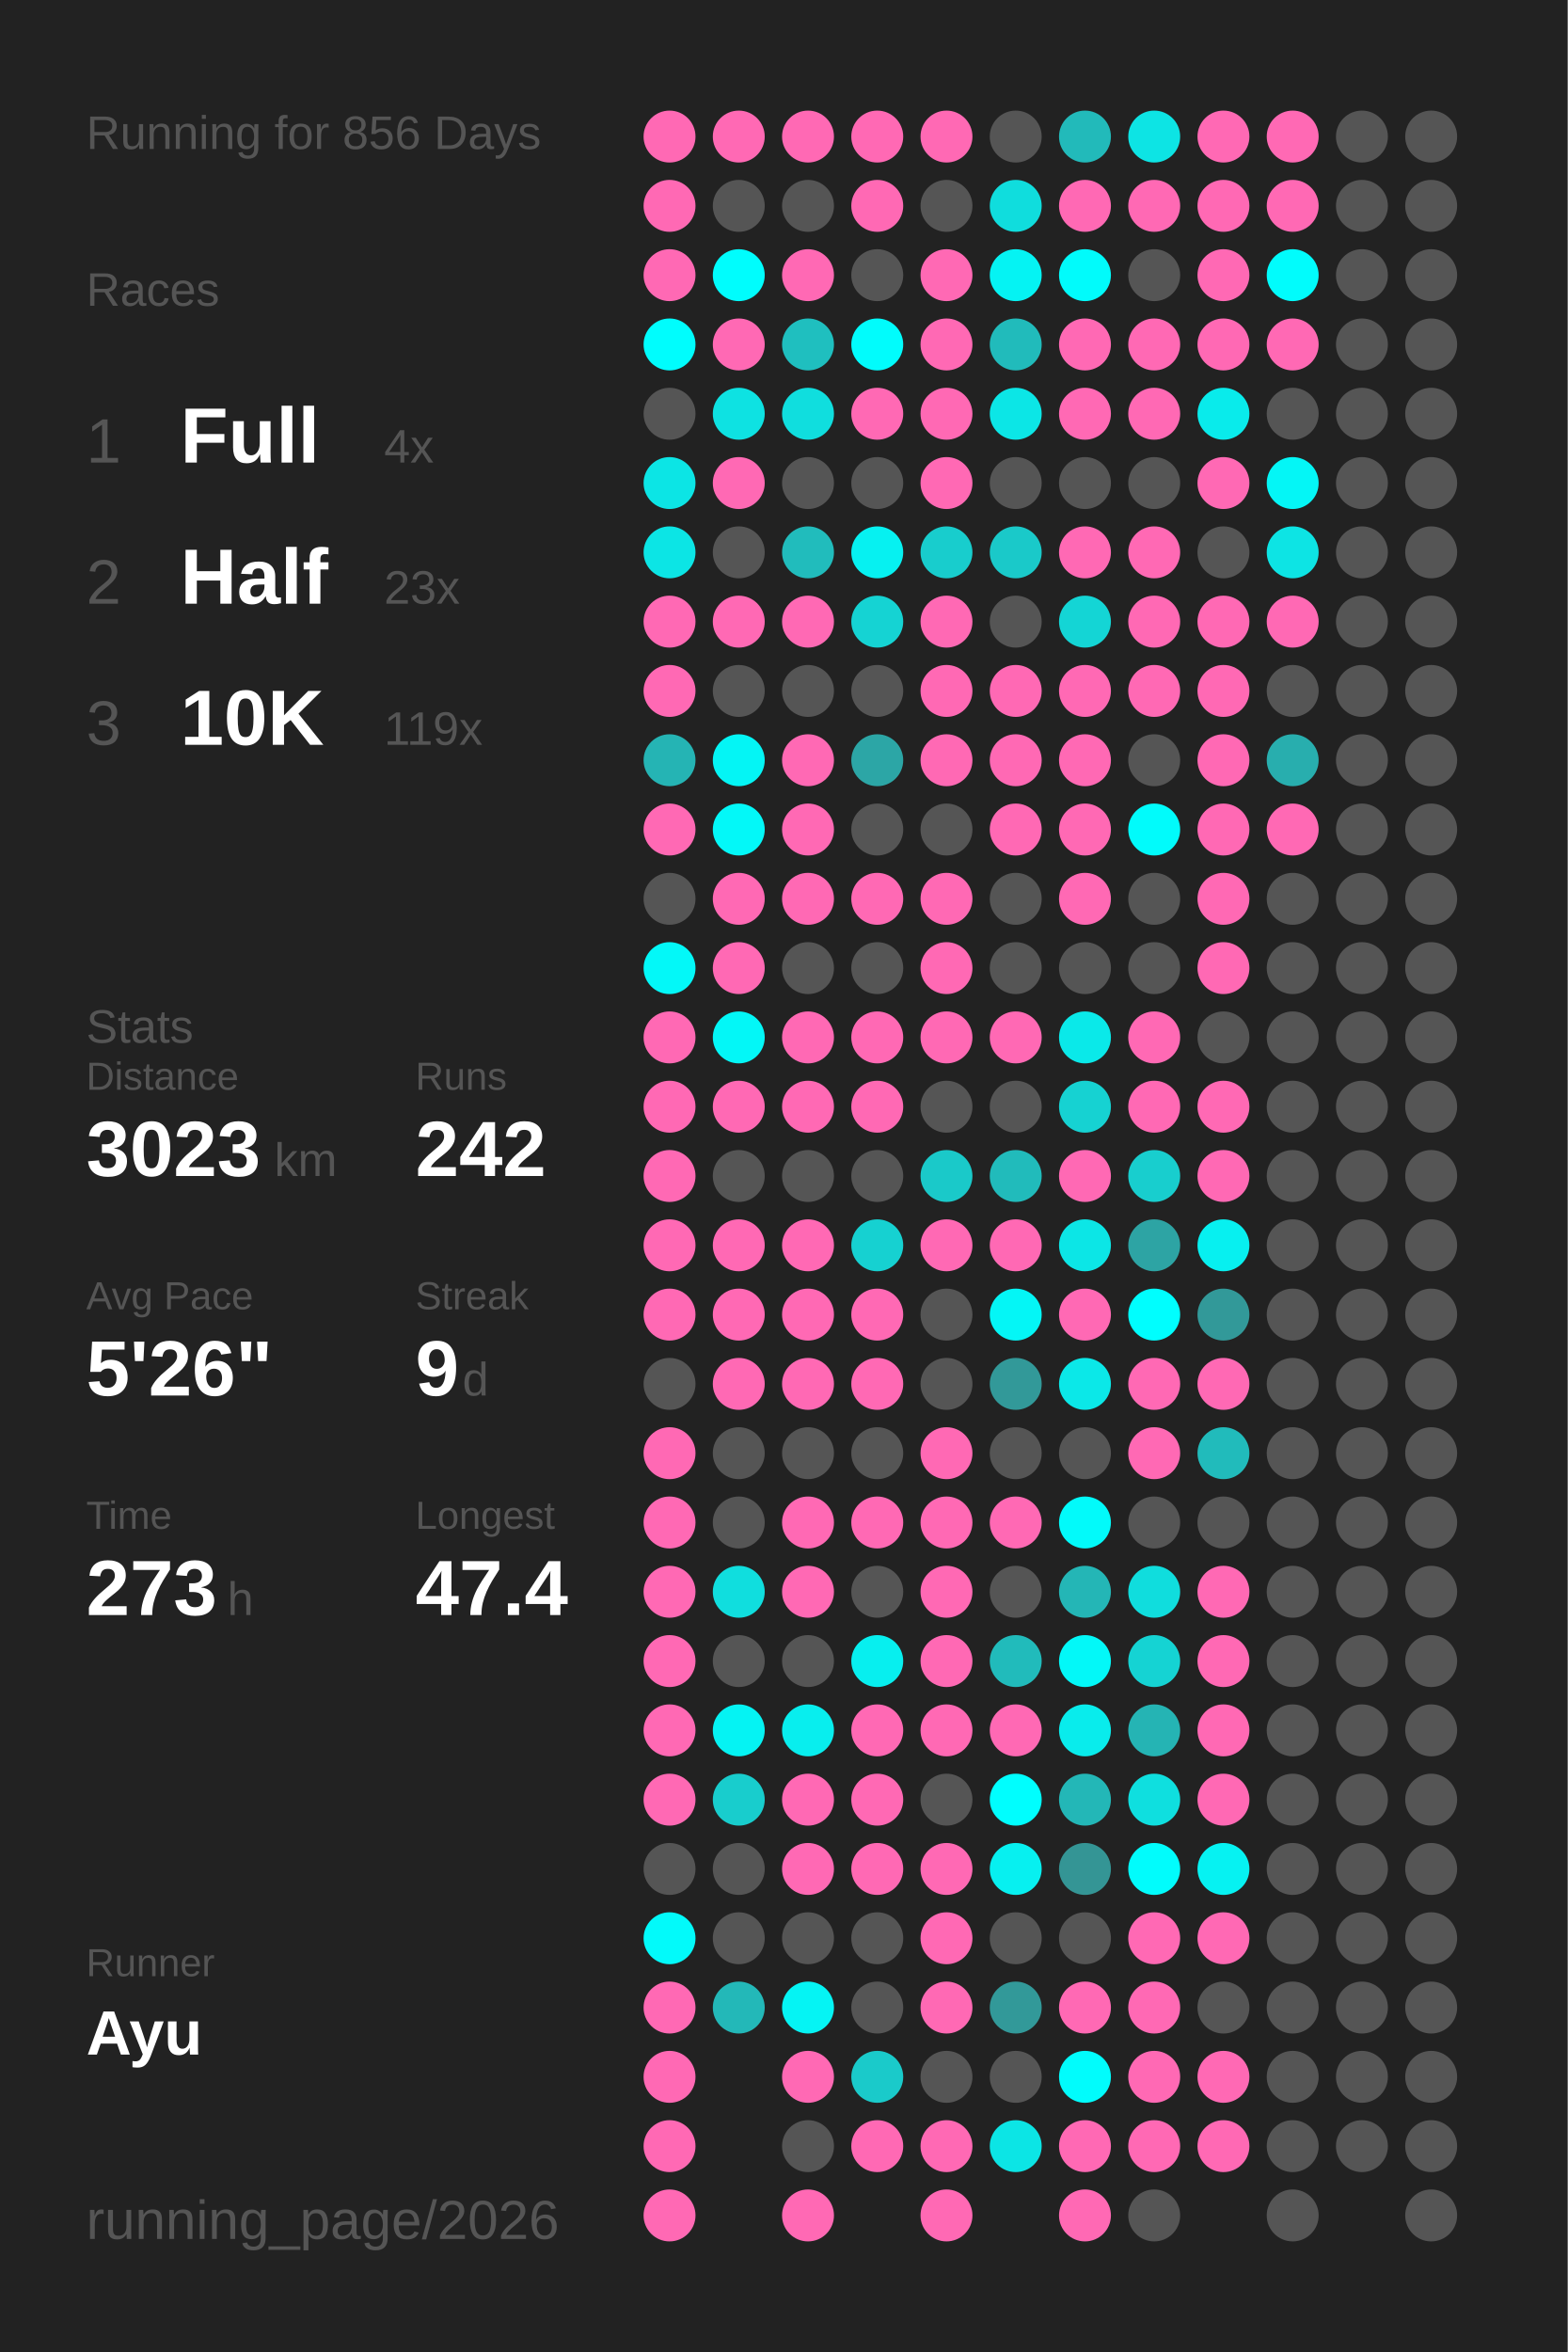
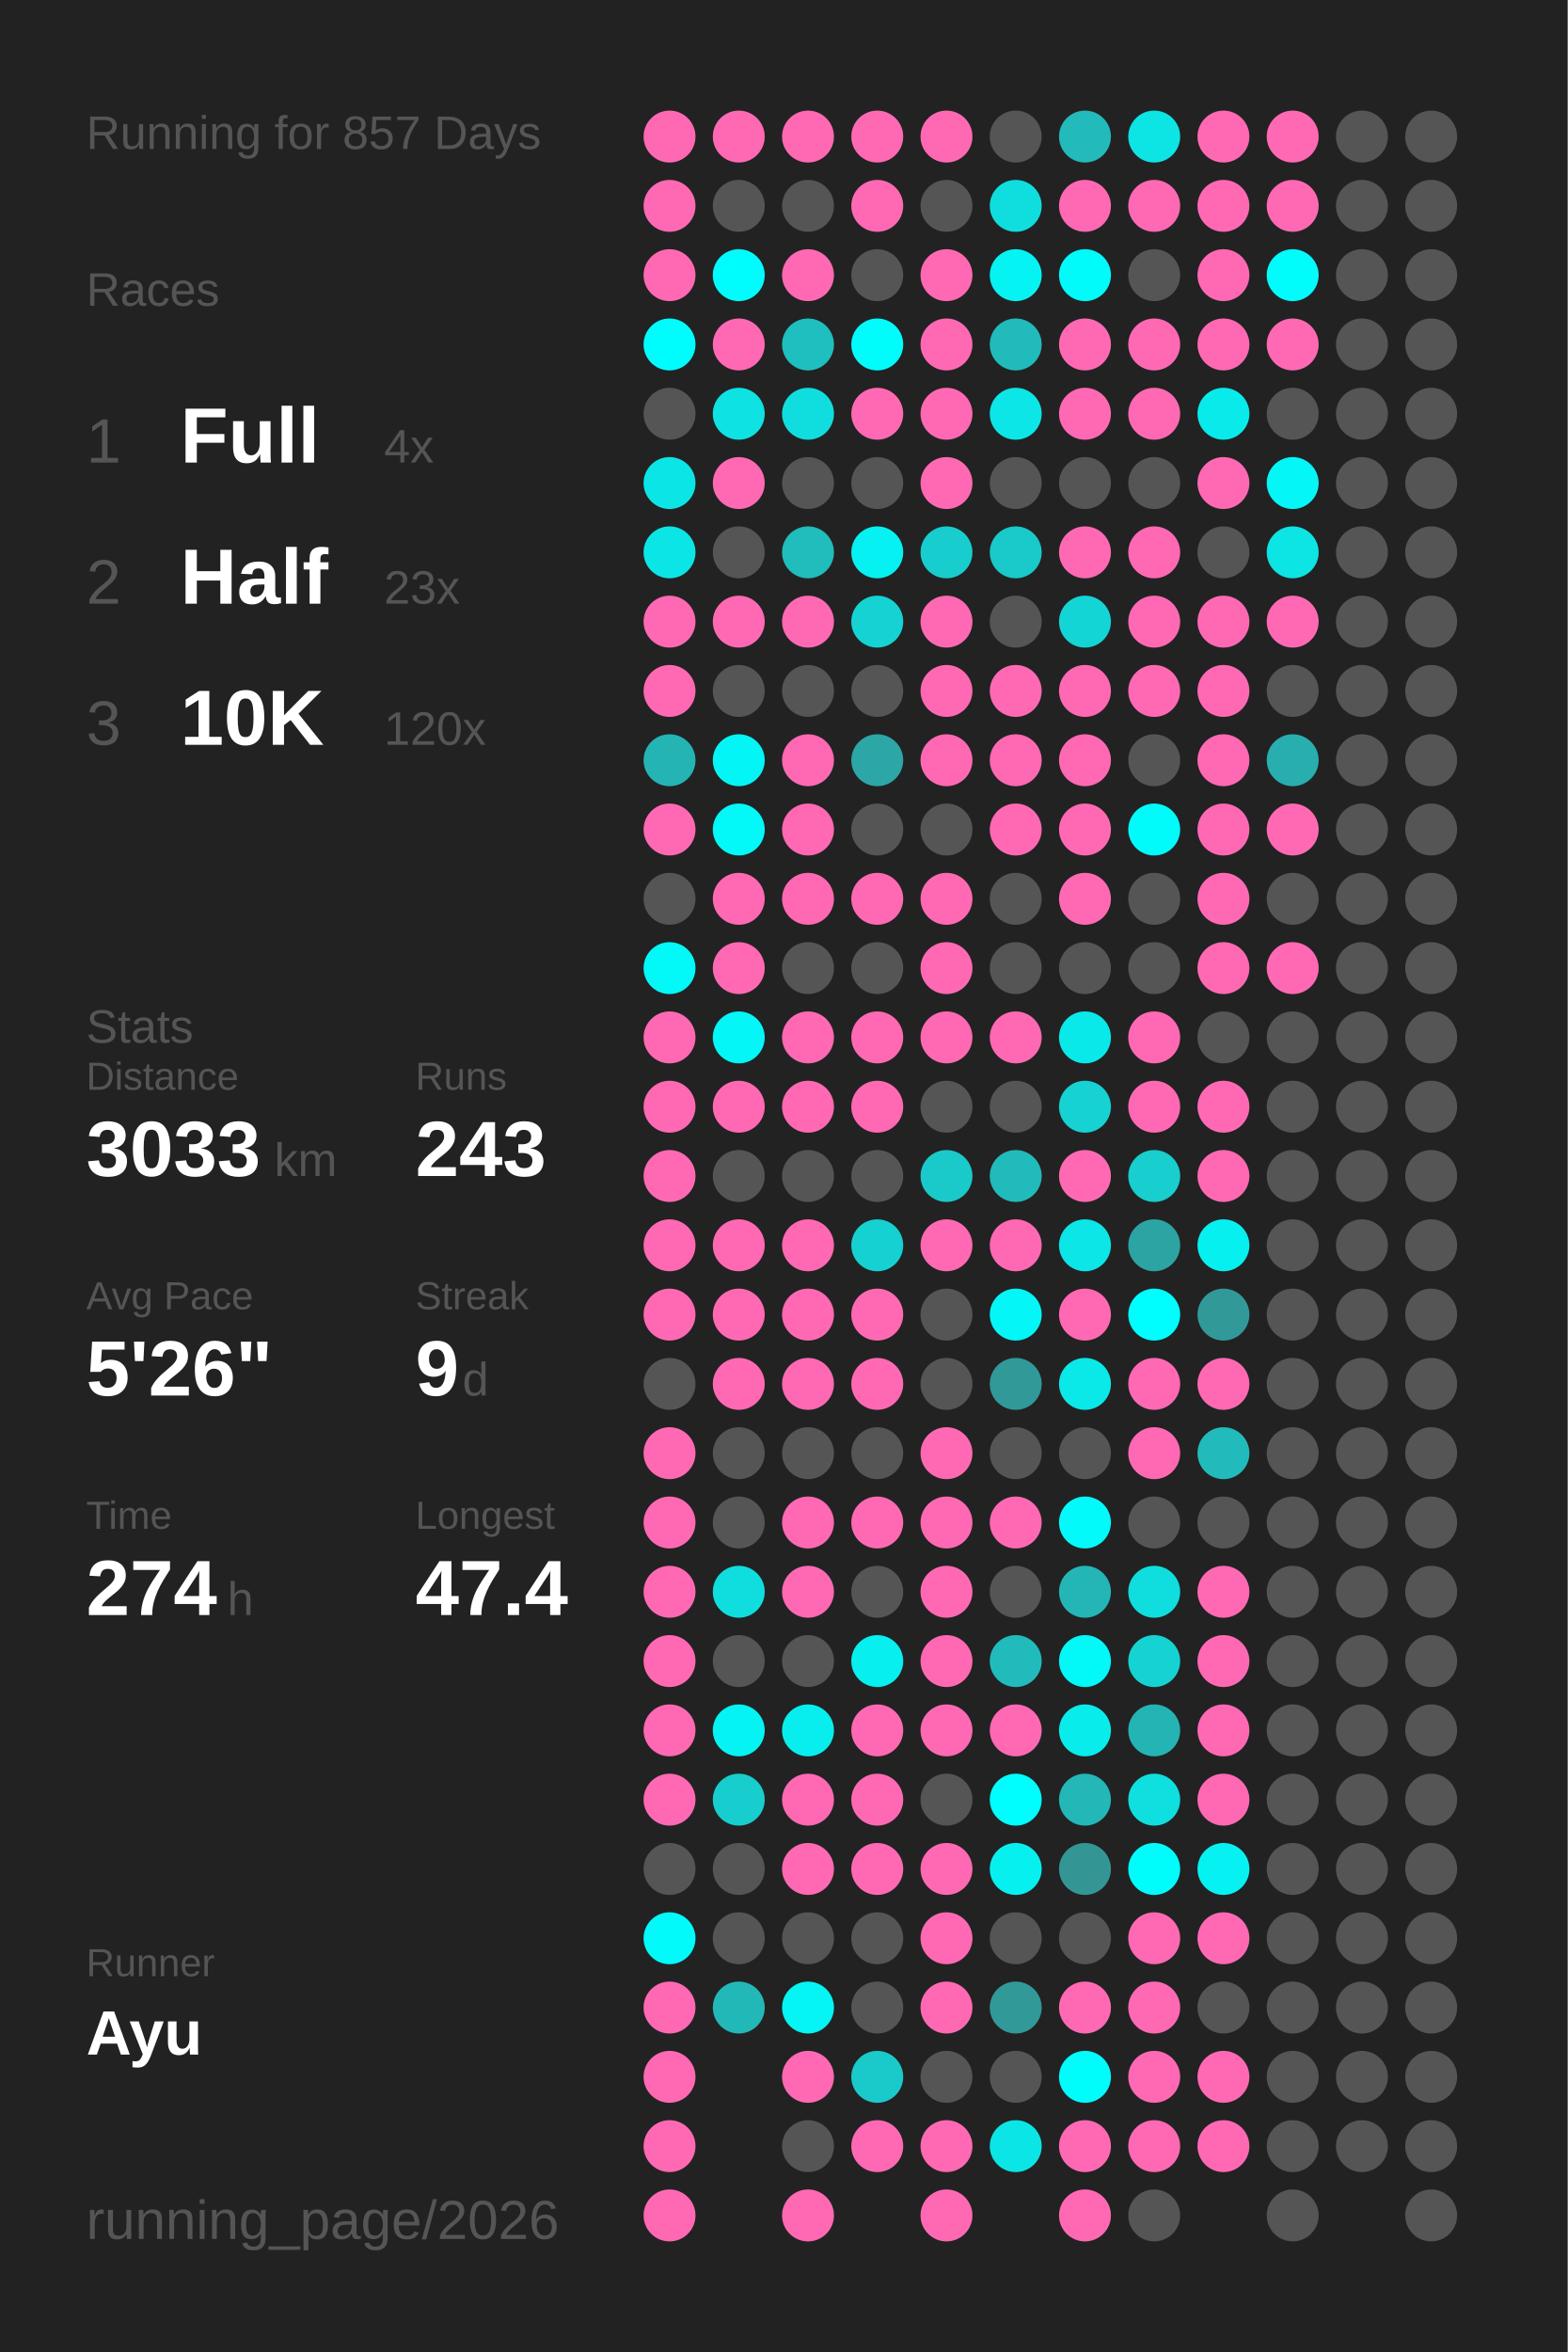
<svg xmlns="http://www.w3.org/2000/svg" baseProfile="full" height="300mm" version="1.1" viewBox="0,0,200,300" width="200mm">
  <defs />
  <rect fill="#222222" height="300" width="200" x="0" y="0" />
-   <text fill="#555555" style="font-size:6px; font-family:Arial;" x="11" y="19">Running for 856 Days</text>
+   <text fill="#555555" style="font-size:6px; font-family:Arial;" x="11" y="19">Running for 857 Days</text>
  <text fill="#555555" style="font-size:6px; font-family:Arial;" x="11" y="39">Races</text>
  <text fill="#555555" style="font-size:8px; font-family:Arial;" x="11" y="59">1</text>
  <text fill="#FFFFFF" style="font-size:10px; font-family:Arial; font-weight:bold;" x="23" y="59">Full</text>
  <text fill="#555555" style="font-size:6px; font-family:Arial;" x="49" y="59">4x</text>
  <text fill="#555555" style="font-size:8px; font-family:Arial;" x="11" y="77">2</text>
  <text fill="#FFFFFF" style="font-size:10px; font-family:Arial; font-weight:bold;" x="23" y="77">Half</text>
  <text fill="#555555" style="font-size:6px; font-family:Arial;" x="49" y="77">23x</text>
  <text fill="#555555" style="font-size:8px; font-family:Arial;" x="11" y="95">3</text>
  <text fill="#FFFFFF" style="font-size:10px; font-family:Arial; font-weight:bold;" x="23" y="95">10K</text>
-   <text fill="#555555" style="font-size:6px; font-family:Arial;" x="49" y="95">119x</text>
+   <text fill="#555555" style="font-size:6px; font-family:Arial;" x="49" y="95">120x</text>
  <text fill="#555555" style="font-size:6px; font-family:Arial;" x="11" y="133">Stats</text>
  <text fill="#555555" style="font-size:5px; font-family:Arial;" x="11" y="139">Distance</text>
-   <text fill="#FFFFFF" style="font-size:10px; font-family:Arial; font-weight:bold;" x="11" y="150">3023</text>
+   <text fill="#FFFFFF" style="font-size:10px; font-family:Arial; font-weight:bold;" x="11" y="150">3033</text>
  <text fill="#555555" style="font-size:6px; font-family:Arial;" x="35" y="150">km</text>
  <text fill="#555555" style="font-size:5px; font-family:Arial;" x="53" y="139">Runs</text>
-   <text fill="#FFFFFF" style="font-size:10px; font-family:Arial; font-weight:bold;" x="53" y="150">242</text>
+   <text fill="#FFFFFF" style="font-size:10px; font-family:Arial; font-weight:bold;" x="53" y="150">243</text>
  <text fill="#555555" style="font-size:5px; font-family:Arial;" x="11" y="167">Avg Pace</text>
  <text fill="#FFFFFF" style="font-size:10px; font-family:Arial; font-weight:bold;" x="11" y="178">5'26"</text>
  <text fill="#555555" style="font-size:5px; font-family:Arial;" x="53" y="167">Streak</text>
  <text fill="#FFFFFF" style="font-size:10px; font-family:Arial; font-weight:bold;" x="53" y="178">9</text>
  <text fill="#555555" style="font-size:6px; font-family:Arial;" x="59" y="178">d</text>
  <text fill="#555555" style="font-size:5px; font-family:Arial;" x="11" y="195">Time</text>
-   <text fill="#FFFFFF" style="font-size:10px; font-family:Arial; font-weight:bold;" x="11" y="206">273</text>
+   <text fill="#FFFFFF" style="font-size:10px; font-family:Arial; font-weight:bold;" x="11" y="206">274</text>
  <text fill="#555555" style="font-size:6px; font-family:Arial;" x="29" y="206">h</text>
  <text fill="#555555" style="font-size:5px; font-family:Arial;" x="53" y="195">Longest</text>
  <text fill="#FFFFFF" style="font-size:10px; font-family:Arial; font-weight:bold;" x="53" y="206">47.4</text>
  <text fill="#555555" style="font-size:5px; font-family:Arial;" x="11" y="252.065">Runner</text>
  <text fill="#FFFFFF" style="font-size:8px; font-family:Arial; font-weight:bold;" x="11" y="262.065">Ayu</text>
  <text fill="#555555" style="font-size:7px; font-family:Arial;" x="11" y="285.581">running_page/2026</text>
  <circle cx="85.417" cy="17.419" fill="#ff69b4" r="3.312" />
  <circle cx="85.417" cy="26.258" fill="#ff69b4" r="3.312" />
  <circle cx="85.417" cy="35.097" fill="#ff69b4" r="3.312" />
  <circle cx="85.417" cy="43.935" fill="#00fdfd" r="3.312" />
  <circle cx="85.417" cy="52.774" fill="#555555" r="3.312" />
  <circle cx="85.417" cy="61.613" fill="#0ce5e5" r="3.312" />
  <circle cx="85.417" cy="70.452" fill="#0ce5e5" r="3.312" />
  <circle cx="85.417" cy="79.29" fill="#ff69b4" r="3.312" />
  <circle cx="85.417" cy="88.129" fill="#ff69b4" r="3.312" />
  <circle cx="85.417" cy="96.968" fill="#25b4b4" r="3.312" />
  <circle cx="85.417" cy="105.806" fill="#ff69b4" r="3.312" />
  <circle cx="85.417" cy="114.645" fill="#555555" r="3.312" />
  <circle cx="85.417" cy="123.484" fill="#03f8f8" r="3.312" />
  <circle cx="85.417" cy="132.323" fill="#ff69b4" r="3.312" />
  <circle cx="85.417" cy="141.161" fill="#ff69b4" r="3.312" />
  <circle cx="85.417" cy="150" fill="#ff69b4" r="3.312" />
  <circle cx="85.417" cy="158.839" fill="#ff69b4" r="3.312" />
  <circle cx="85.417" cy="167.677" fill="#ff69b4" r="3.312" />
  <circle cx="85.417" cy="176.516" fill="#555555" r="3.312" />
  <circle cx="85.417" cy="185.355" fill="#ff69b4" r="3.312" />
  <circle cx="85.417" cy="194.194" fill="#ff69b4" r="3.312" />
  <circle cx="85.417" cy="203.032" fill="#ff69b4" r="3.312" />
  <circle cx="85.417" cy="211.871" fill="#ff69b4" r="3.312" />
  <circle cx="85.417" cy="220.71" fill="#ff69b4" r="3.312" />
  <circle cx="85.417" cy="229.548" fill="#ff69b4" r="3.312" />
  <circle cx="85.417" cy="238.387" fill="#555555" r="3.312" />
  <circle cx="85.417" cy="247.226" fill="#02fafa" r="3.312" />
  <circle cx="85.417" cy="256.065" fill="#ff69b4" r="3.312" />
  <circle cx="85.417" cy="264.903" fill="#ff69b4" r="3.312" />
  <circle cx="85.417" cy="273.742" fill="#ff69b4" r="3.312" />
  <circle cx="85.417" cy="282.581" fill="#ff69b4" r="3.312" />
  <circle cx="94.25" cy="17.419" fill="#ff69b4" r="3.312" />
  <circle cx="94.25" cy="26.258" fill="#555555" r="3.312" />
  <circle cx="94.25" cy="35.097" fill="#00fdfd" r="3.312" />
  <circle cx="94.25" cy="43.935" fill="#ff69b4" r="3.312" />
  <circle cx="94.25" cy="52.774" fill="#0ee2e2" r="3.312" />
  <circle cx="94.25" cy="61.613" fill="#ff69b4" r="3.312" />
  <circle cx="94.25" cy="70.452" fill="#555555" r="3.312" />
  <circle cx="94.25" cy="79.29" fill="#ff69b4" r="3.312" />
  <circle cx="94.25" cy="88.129" fill="#555555" r="3.312" />
  <circle cx="94.25" cy="96.968" fill="#04f5f5" r="3.312" />
  <circle cx="94.25" cy="105.806" fill="#03f8f8" r="3.312" />
  <circle cx="94.25" cy="114.645" fill="#ff69b4" r="3.312" />
  <circle cx="94.25" cy="123.484" fill="#ff69b4" r="3.312" />
  <circle cx="94.25" cy="132.323" fill="#03f7f7" r="3.312" />
  <circle cx="94.25" cy="141.161" fill="#ff69b4" r="3.312" />
  <circle cx="94.25" cy="150" fill="#555555" r="3.312" />
  <circle cx="94.25" cy="158.839" fill="#ff69b4" r="3.312" />
  <circle cx="94.25" cy="167.677" fill="#ff69b4" r="3.312" />
  <circle cx="94.25" cy="176.516" fill="#ff69b4" r="3.312" />
  <circle cx="94.25" cy="185.355" fill="#555555" r="3.312" />
  <circle cx="94.25" cy="194.194" fill="#555555" r="3.312" />
  <circle cx="94.25" cy="203.032" fill="#10dede" r="3.312" />
  <circle cx="94.25" cy="211.871" fill="#555555" r="3.312" />
  <circle cx="94.25" cy="220.71" fill="#05f3f3" r="3.312" />
  <circle cx="94.25" cy="229.548" fill="#18cdcd" r="3.312" />
  <circle cx="94.25" cy="238.387" fill="#555555" r="3.312" />
  <circle cx="94.25" cy="247.226" fill="#555555" r="3.312" />
  <circle cx="94.25" cy="256.065" fill="#23b8b8" r="3.312" />
  <circle cx="103.083" cy="17.419" fill="#ff69b4" r="3.312" />
  <circle cx="103.083" cy="26.258" fill="#555555" r="3.312" />
  <circle cx="103.083" cy="35.097" fill="#ff69b4" r="3.312" />
  <circle cx="103.083" cy="43.935" fill="#1fbfbf" r="3.312" />
  <circle cx="103.083" cy="52.774" fill="#10dede" r="3.312" />
  <circle cx="103.083" cy="61.613" fill="#555555" r="3.312" />
  <circle cx="103.083" cy="70.452" fill="#21bcbc" r="3.312" />
  <circle cx="103.083" cy="79.29" fill="#ff69b4" r="3.312" />
  <circle cx="103.083" cy="88.129" fill="#555555" r="3.312" />
  <circle cx="103.083" cy="96.968" fill="#ff69b4" r="3.312" />
  <circle cx="103.083" cy="105.806" fill="#ff69b4" r="3.312" />
  <circle cx="103.083" cy="114.645" fill="#ff69b4" r="3.312" />
  <circle cx="103.083" cy="123.484" fill="#555555" r="3.312" />
  <circle cx="103.083" cy="132.323" fill="#ff69b4" r="3.312" />
  <circle cx="103.083" cy="141.161" fill="#ff69b4" r="3.312" />
  <circle cx="103.083" cy="150" fill="#555555" r="3.312" />
  <circle cx="103.083" cy="158.839" fill="#ff69b4" r="3.312" />
  <circle cx="103.083" cy="167.677" fill="#ff69b4" r="3.312" />
  <circle cx="103.083" cy="176.516" fill="#ff69b4" r="3.312" />
  <circle cx="103.083" cy="185.355" fill="#555555" r="3.312" />
  <circle cx="103.083" cy="194.194" fill="#ff69b4" r="3.312" />
  <circle cx="103.083" cy="203.032" fill="#ff69b4" r="3.312" />
  <circle cx="103.083" cy="211.871" fill="#555555" r="3.312" />
  <circle cx="103.083" cy="220.71" fill="#08eeee" r="3.312" />
  <circle cx="103.083" cy="229.548" fill="#ff69b4" r="3.312" />
  <circle cx="103.083" cy="238.387" fill="#ff69b4" r="3.312" />
  <circle cx="103.083" cy="247.226" fill="#555555" r="3.312" />
  <circle cx="103.083" cy="256.065" fill="#05f4f4" r="3.312" />
  <circle cx="103.083" cy="264.903" fill="#ff69b4" r="3.312" />
  <circle cx="103.083" cy="273.742" fill="#555555" r="3.312" />
  <circle cx="103.083" cy="282.581" fill="#ff69b4" r="3.312" />
  <circle cx="111.917" cy="17.419" fill="#ff69b4" r="3.312" />
  <circle cx="111.917" cy="26.258" fill="#ff69b4" r="3.312" />
  <circle cx="111.917" cy="35.097" fill="#555555" r="3.312" />
  <circle cx="111.917" cy="43.935" fill="#01fcfc" r="3.312" />
  <circle cx="111.917" cy="52.774" fill="#ff69b4" r="3.312" />
  <circle cx="111.917" cy="61.613" fill="#555555" r="3.312" />
  <circle cx="111.917" cy="70.452" fill="#06f1f1" r="3.312" />
  <circle cx="111.917" cy="79.29" fill="#15d3d3" r="3.312" />
  <circle cx="111.917" cy="88.129" fill="#555555" r="3.312" />
  <circle cx="111.917" cy="96.968" fill="#2ca6a6" r="3.312" />
  <circle cx="111.917" cy="105.806" fill="#555555" r="3.312" />
  <circle cx="111.917" cy="114.645" fill="#ff69b4" r="3.312" />
  <circle cx="111.917" cy="123.484" fill="#555555" r="3.312" />
  <circle cx="111.917" cy="132.323" fill="#ff69b4" r="3.312" />
  <circle cx="111.917" cy="141.161" fill="#ff69b4" r="3.312" />
  <circle cx="111.917" cy="150" fill="#555555" r="3.312" />
  <circle cx="111.917" cy="158.839" fill="#16d1d1" r="3.312" />
  <circle cx="111.917" cy="167.677" fill="#ff69b4" r="3.312" />
  <circle cx="111.917" cy="176.516" fill="#ff69b4" r="3.312" />
  <circle cx="111.917" cy="185.355" fill="#555555" r="3.312" />
  <circle cx="111.917" cy="194.194" fill="#ff69b4" r="3.312" />
  <circle cx="111.917" cy="203.032" fill="#555555" r="3.312" />
  <circle cx="111.917" cy="211.871" fill="#07efef" r="3.312" />
  <circle cx="111.917" cy="220.71" fill="#ff69b4" r="3.312" />
  <circle cx="111.917" cy="229.548" fill="#ff69b4" r="3.312" />
  <circle cx="111.917" cy="238.387" fill="#ff69b4" r="3.312" />
  <circle cx="111.917" cy="247.226" fill="#555555" r="3.312" />
  <circle cx="111.917" cy="256.065" fill="#555555" r="3.312" />
  <circle cx="111.917" cy="264.903" fill="#1acaca" r="3.312" />
  <circle cx="111.917" cy="273.742" fill="#ff69b4" r="3.312" />
  <circle cx="120.75" cy="17.419" fill="#ff69b4" r="3.312" />
  <circle cx="120.75" cy="26.258" fill="#555555" r="3.312" />
  <circle cx="120.75" cy="35.097" fill="#ff69b4" r="3.312" />
  <circle cx="120.75" cy="43.935" fill="#ff69b4" r="3.312" />
  <circle cx="120.75" cy="52.774" fill="#ff69b4" r="3.312" />
  <circle cx="120.75" cy="61.613" fill="#ff69b4" r="3.312" />
  <circle cx="120.75" cy="70.452" fill="#18cdcd" r="3.312" />
  <circle cx="120.75" cy="79.29" fill="#ff69b4" r="3.312" />
  <circle cx="120.75" cy="88.129" fill="#ff69b4" r="3.312" />
  <circle cx="120.75" cy="96.968" fill="#ff69b4" r="3.312" />
  <circle cx="120.75" cy="105.806" fill="#555555" r="3.312" />
  <circle cx="120.75" cy="114.645" fill="#ff69b4" r="3.312" />
  <circle cx="120.75" cy="123.484" fill="#ff69b4" r="3.312" />
  <circle cx="120.75" cy="132.323" fill="#ff69b4" r="3.312" />
  <circle cx="120.75" cy="141.161" fill="#555555" r="3.312" />
  <circle cx="120.75" cy="150" fill="#1ac9c9" r="3.312" />
  <circle cx="120.75" cy="158.839" fill="#ff69b4" r="3.312" />
  <circle cx="120.75" cy="167.677" fill="#555555" r="3.312" />
  <circle cx="120.75" cy="176.516" fill="#555555" r="3.312" />
  <circle cx="120.75" cy="185.355" fill="#ff69b4" r="3.312" />
  <circle cx="120.75" cy="194.194" fill="#ff69b4" r="3.312" />
  <circle cx="120.75" cy="203.032" fill="#ff69b4" r="3.312" />
  <circle cx="120.75" cy="211.871" fill="#ff69b4" r="3.312" />
  <circle cx="120.75" cy="220.71" fill="#ff69b4" r="3.312" />
  <circle cx="120.75" cy="229.548" fill="#555555" r="3.312" />
  <circle cx="120.75" cy="238.387" fill="#ff69b4" r="3.312" />
  <circle cx="120.75" cy="247.226" fill="#ff69b4" r="3.312" />
  <circle cx="120.75" cy="256.065" fill="#ff69b4" r="3.312" />
  <circle cx="120.75" cy="264.903" fill="#555555" r="3.312" />
  <circle cx="120.75" cy="273.742" fill="#ff69b4" r="3.312" />
  <circle cx="120.75" cy="282.581" fill="#ff69b4" r="3.312" />
  <circle cx="129.583" cy="17.419" fill="#555555" r="3.312" />
  <circle cx="129.583" cy="26.258" fill="#10dddd" r="3.312" />
  <circle cx="129.583" cy="35.097" fill="#05f3f3" r="3.312" />
  <circle cx="129.583" cy="43.935" fill="#21bbbb" r="3.312" />
  <circle cx="129.583" cy="52.774" fill="#0ce6e6" r="3.312" />
  <circle cx="129.583" cy="61.613" fill="#555555" r="3.312" />
  <circle cx="129.583" cy="70.452" fill="#1ac9c9" r="3.312" />
  <circle cx="129.583" cy="79.29" fill="#555555" r="3.312" />
  <circle cx="129.583" cy="88.129" fill="#ff69b4" r="3.312" />
  <circle cx="129.583" cy="96.968" fill="#ff69b4" r="3.312" />
  <circle cx="129.583" cy="105.806" fill="#ff69b4" r="3.312" />
  <circle cx="129.583" cy="114.645" fill="#555555" r="3.312" />
  <circle cx="129.583" cy="123.484" fill="#555555" r="3.312" />
  <circle cx="129.583" cy="132.323" fill="#ff69b4" r="3.312" />
  <circle cx="129.583" cy="141.161" fill="#555555" r="3.312" />
  <circle cx="129.583" cy="150" fill="#21bbbb" r="3.312" />
  <circle cx="129.583" cy="158.839" fill="#ff69b4" r="3.312" />
  <circle cx="129.583" cy="167.677" fill="#04f6f6" r="3.312" />
  <circle cx="129.583" cy="176.516" fill="#329999" r="3.312" />
  <circle cx="129.583" cy="185.355" fill="#555555" r="3.312" />
  <circle cx="129.583" cy="194.194" fill="#ff69b4" r="3.312" />
  <circle cx="129.583" cy="203.032" fill="#555555" r="3.312" />
  <circle cx="129.583" cy="211.871" fill="#21bbbb" r="3.312" />
  <circle cx="129.583" cy="220.71" fill="#ff69b4" r="3.312" />
  <circle cx="129.583" cy="229.548" fill="#00fefe" r="3.312" />
  <circle cx="129.583" cy="238.387" fill="#07f0f0" r="3.312" />
  <circle cx="129.583" cy="247.226" fill="#555555" r="3.312" />
  <circle cx="129.583" cy="256.065" fill="#329999" r="3.312" />
  <circle cx="129.583" cy="264.903" fill="#555555" r="3.312" />
  <circle cx="129.583" cy="273.742" fill="#0ce5e5" r="3.312" />
  <circle cx="138.417" cy="17.419" fill="#22baba" r="3.312" />
  <circle cx="138.417" cy="26.258" fill="#ff69b4" r="3.312" />
  <circle cx="138.417" cy="35.097" fill="#01fbfb" r="3.312" />
  <circle cx="138.417" cy="43.935" fill="#ff69b4" r="3.312" />
  <circle cx="138.417" cy="52.774" fill="#ff69b4" r="3.312" />
  <circle cx="138.417" cy="61.613" fill="#555555" r="3.312" />
  <circle cx="138.417" cy="70.452" fill="#ff69b4" r="3.312" />
  <circle cx="138.417" cy="79.29" fill="#14d5d5" r="3.312" />
  <circle cx="138.417" cy="88.129" fill="#ff69b4" r="3.312" />
  <circle cx="138.417" cy="96.968" fill="#ff69b4" r="3.312" />
  <circle cx="138.417" cy="105.806" fill="#ff69b4" r="3.312" />
  <circle cx="138.417" cy="114.645" fill="#ff69b4" r="3.312" />
  <circle cx="138.417" cy="123.484" fill="#555555" r="3.312" />
  <circle cx="138.417" cy="132.323" fill="#0ae9e9" r="3.312" />
  <circle cx="138.417" cy="141.161" fill="#16d2d2" r="3.312" />
  <circle cx="138.417" cy="150" fill="#ff69b4" r="3.312" />
  <circle cx="138.417" cy="158.839" fill="#0ce6e6" r="3.312" />
  <circle cx="138.417" cy="167.677" fill="#ff69b4" r="3.312" />
  <circle cx="138.417" cy="176.516" fill="#0be8e8" r="3.312" />
  <circle cx="138.417" cy="185.355" fill="#555555" r="3.312" />
  <circle cx="138.417" cy="194.194" fill="#02fafa" r="3.312" />
  <circle cx="138.417" cy="203.032" fill="#24b6b6" r="3.312" />
  <circle cx="138.417" cy="211.871" fill="#03f8f8" r="3.312" />
  <circle cx="138.417" cy="220.71" fill="#09ecec" r="3.312" />
  <circle cx="138.417" cy="229.548" fill="#23b7b7" r="3.312" />
  <circle cx="138.417" cy="238.387" fill="#349595" r="3.312" />
  <circle cx="138.417" cy="247.226" fill="#555555" r="3.312" />
  <circle cx="138.417" cy="256.065" fill="#ff69b4" r="3.312" />
  <circle cx="138.417" cy="264.903" fill="#01fcfc" r="3.312" />
  <circle cx="138.417" cy="273.742" fill="#ff69b4" r="3.312" />
  <circle cx="138.417" cy="282.581" fill="#ff69b4" r="3.312" />
  <circle cx="147.25" cy="17.419" fill="#0de4e4" r="3.312" />
  <circle cx="147.25" cy="26.258" fill="#ff69b4" r="3.312" />
  <circle cx="147.25" cy="35.097" fill="#555555" r="3.312" />
  <circle cx="147.25" cy="43.935" fill="#ff69b4" r="3.312" />
  <circle cx="147.25" cy="52.774" fill="#ff69b4" r="3.312" />
  <circle cx="147.25" cy="61.613" fill="#555555" r="3.312" />
  <circle cx="147.25" cy="70.452" fill="#ff69b4" r="3.312" />
  <circle cx="147.25" cy="79.29" fill="#ff69b4" r="3.312" />
  <circle cx="147.25" cy="88.129" fill="#ff69b4" r="3.312" />
  <circle cx="147.25" cy="96.968" fill="#555555" r="3.312" />
  <circle cx="147.25" cy="105.806" fill="#01fbfb" r="3.312" />
  <circle cx="147.25" cy="114.645" fill="#555555" r="3.312" />
  <circle cx="147.25" cy="123.484" fill="#555555" r="3.312" />
  <circle cx="147.25" cy="132.323" fill="#ff69b4" r="3.312" />
  <circle cx="147.25" cy="141.161" fill="#ff69b4" r="3.312" />
  <circle cx="147.25" cy="150" fill="#18cece" r="3.312" />
  <circle cx="147.25" cy="158.839" fill="#2da4a4" r="3.312" />
  <circle cx="147.25" cy="167.677" fill="#00fefe" r="3.312" />
  <circle cx="147.25" cy="176.516" fill="#ff69b4" r="3.312" />
  <circle cx="147.25" cy="185.355" fill="#ff69b4" r="3.312" />
  <circle cx="147.25" cy="194.194" fill="#555555" r="3.312" />
  <circle cx="147.25" cy="203.032" fill="#10dddd" r="3.312" />
  <circle cx="147.25" cy="211.871" fill="#15d3d3" r="3.312" />
  <circle cx="147.25" cy="220.71" fill="#25b4b4" r="3.312" />
  <circle cx="147.25" cy="229.548" fill="#0fdfdf" r="3.312" />
  <circle cx="147.25" cy="238.387" fill="#01fcfc" r="3.312" />
  <circle cx="147.25" cy="247.226" fill="#ff69b4" r="3.312" />
  <circle cx="147.25" cy="256.065" fill="#ff69b4" r="3.312" />
  <circle cx="147.25" cy="264.903" fill="#ff69b4" r="3.312" />
  <circle cx="147.25" cy="273.742" fill="#ff69b4" r="3.312" />
  <circle cx="147.25" cy="282.581" fill="#555555" r="3.312" />
  <circle cx="156.083" cy="17.419" fill="#ff69b4" r="3.312" />
  <circle cx="156.083" cy="26.258" fill="#ff69b4" r="3.312" />
  <circle cx="156.083" cy="35.097" fill="#ff69b4" r="3.312" />
  <circle cx="156.083" cy="43.935" fill="#ff69b4" r="3.312" />
  <circle cx="156.083" cy="52.774" fill="#09ebeb" r="3.312" />
  <circle cx="156.083" cy="61.613" fill="#ff69b4" r="3.312" />
  <circle cx="156.083" cy="70.452" fill="#555555" r="3.312" />
  <circle cx="156.083" cy="79.29" fill="#ff69b4" r="3.312" />
  <circle cx="156.083" cy="88.129" fill="#ff69b4" r="3.312" />
  <circle cx="156.083" cy="96.968" fill="#ff69b4" r="3.312" />
  <circle cx="156.083" cy="105.806" fill="#ff69b4" r="3.312" />
  <circle cx="156.083" cy="114.645" fill="#ff69b4" r="3.312" />
  <circle cx="156.083" cy="123.484" fill="#ff69b4" r="3.312" />
  <circle cx="156.083" cy="132.323" fill="#555555" r="3.312" />
  <circle cx="156.083" cy="141.161" fill="#ff69b4" r="3.312" />
  <circle cx="156.083" cy="150" fill="#ff69b4" r="3.312" />
  <circle cx="156.083" cy="158.839" fill="#07f0f0" r="3.312" />
  <circle cx="156.083" cy="167.677" fill="#329999" r="3.312" />
  <circle cx="156.083" cy="176.516" fill="#ff69b4" r="3.312" />
  <circle cx="156.083" cy="185.355" fill="#21bbbb" r="3.312" />
  <circle cx="156.083" cy="194.194" fill="#555555" r="3.312" />
  <circle cx="156.083" cy="203.032" fill="#ff69b4" r="3.312" />
  <circle cx="156.083" cy="211.871" fill="#ff69b4" r="3.312" />
  <circle cx="156.083" cy="220.71" fill="#ff69b4" r="3.312" />
  <circle cx="156.083" cy="229.548" fill="#ff69b4" r="3.312" />
  <circle cx="156.083" cy="238.387" fill="#06f2f2" r="3.312" />
  <circle cx="156.083" cy="247.226" fill="#ff69b4" r="3.312" />
  <circle cx="156.083" cy="256.065" fill="#555555" r="3.312" />
  <circle cx="156.083" cy="264.903" fill="#ff69b4" r="3.312" />
  <circle cx="156.083" cy="273.742" fill="#ff69b4" r="3.312" />
  <circle cx="164.917" cy="17.419" fill="#ff69b4" r="3.312" />
  <circle cx="164.917" cy="26.258" fill="#ff69b4" r="3.312" />
  <circle cx="164.917" cy="35.097" fill="#01fcfc" r="3.312" />
  <circle cx="164.917" cy="43.935" fill="#ff69b4" r="3.312" />
  <circle cx="164.917" cy="52.774" fill="#555555" r="3.312" />
  <circle cx="164.917" cy="61.613" fill="#04f6f6" r="3.312" />
  <circle cx="164.917" cy="70.452" fill="#0de4e4" r="3.312" />
  <circle cx="164.917" cy="79.29" fill="#ff69b4" r="3.312" />
  <circle cx="164.917" cy="88.129" fill="#555555" r="3.312" />
  <circle cx="164.917" cy="96.968" fill="#28aeae" r="3.312" />
  <circle cx="164.917" cy="105.806" fill="#ff69b4" r="3.312" />
  <circle cx="164.917" cy="114.645" fill="#555555" r="3.312" />
-   <circle cx="164.917" cy="123.484" fill="#555555" r="3.312" />
+   <circle cx="164.917" cy="123.484" fill="#ff69b4" r="3.312" />
  <circle cx="164.917" cy="132.323" fill="#555555" r="3.312" />
  <circle cx="164.917" cy="141.161" fill="#555555" r="3.312" />
  <circle cx="164.917" cy="150" fill="#555555" r="3.312" />
  <circle cx="164.917" cy="158.839" fill="#555555" r="3.312" />
  <circle cx="164.917" cy="167.677" fill="#555555" r="3.312" />
  <circle cx="164.917" cy="176.516" fill="#555555" r="3.312" />
  <circle cx="164.917" cy="185.355" fill="#555555" r="3.312" />
  <circle cx="164.917" cy="194.194" fill="#555555" r="3.312" />
  <circle cx="164.917" cy="203.032" fill="#555555" r="3.312" />
  <circle cx="164.917" cy="211.871" fill="#555555" r="3.312" />
  <circle cx="164.917" cy="220.71" fill="#555555" r="3.312" />
  <circle cx="164.917" cy="229.548" fill="#555555" r="3.312" />
  <circle cx="164.917" cy="238.387" fill="#555555" r="3.312" />
  <circle cx="164.917" cy="247.226" fill="#555555" r="3.312" />
  <circle cx="164.917" cy="256.065" fill="#555555" r="3.312" />
  <circle cx="164.917" cy="264.903" fill="#555555" r="3.312" />
  <circle cx="164.917" cy="273.742" fill="#555555" r="3.312" />
  <circle cx="164.917" cy="282.581" fill="#555555" r="3.312" />
  <circle cx="173.75" cy="17.419" fill="#555555" r="3.312" />
  <circle cx="173.75" cy="26.258" fill="#555555" r="3.312" />
  <circle cx="173.75" cy="35.097" fill="#555555" r="3.312" />
  <circle cx="173.75" cy="43.935" fill="#555555" r="3.312" />
  <circle cx="173.75" cy="52.774" fill="#555555" r="3.312" />
  <circle cx="173.75" cy="61.613" fill="#555555" r="3.312" />
  <circle cx="173.75" cy="70.452" fill="#555555" r="3.312" />
  <circle cx="173.75" cy="79.29" fill="#555555" r="3.312" />
  <circle cx="173.75" cy="88.129" fill="#555555" r="3.312" />
  <circle cx="173.75" cy="96.968" fill="#555555" r="3.312" />
  <circle cx="173.75" cy="105.806" fill="#555555" r="3.312" />
  <circle cx="173.75" cy="114.645" fill="#555555" r="3.312" />
  <circle cx="173.75" cy="123.484" fill="#555555" r="3.312" />
  <circle cx="173.75" cy="132.323" fill="#555555" r="3.312" />
  <circle cx="173.75" cy="141.161" fill="#555555" r="3.312" />
  <circle cx="173.75" cy="150" fill="#555555" r="3.312" />
  <circle cx="173.75" cy="158.839" fill="#555555" r="3.312" />
  <circle cx="173.75" cy="167.677" fill="#555555" r="3.312" />
  <circle cx="173.75" cy="176.516" fill="#555555" r="3.312" />
  <circle cx="173.75" cy="185.355" fill="#555555" r="3.312" />
  <circle cx="173.75" cy="194.194" fill="#555555" r="3.312" />
  <circle cx="173.75" cy="203.032" fill="#555555" r="3.312" />
  <circle cx="173.75" cy="211.871" fill="#555555" r="3.312" />
  <circle cx="173.75" cy="220.71" fill="#555555" r="3.312" />
  <circle cx="173.75" cy="229.548" fill="#555555" r="3.312" />
  <circle cx="173.75" cy="238.387" fill="#555555" r="3.312" />
  <circle cx="173.75" cy="247.226" fill="#555555" r="3.312" />
  <circle cx="173.75" cy="256.065" fill="#555555" r="3.312" />
  <circle cx="173.75" cy="264.903" fill="#555555" r="3.312" />
  <circle cx="173.75" cy="273.742" fill="#555555" r="3.312" />
  <circle cx="182.583" cy="17.419" fill="#555555" r="3.312" />
  <circle cx="182.583" cy="26.258" fill="#555555" r="3.312" />
  <circle cx="182.583" cy="35.097" fill="#555555" r="3.312" />
  <circle cx="182.583" cy="43.935" fill="#555555" r="3.312" />
  <circle cx="182.583" cy="52.774" fill="#555555" r="3.312" />
  <circle cx="182.583" cy="61.613" fill="#555555" r="3.312" />
  <circle cx="182.583" cy="70.452" fill="#555555" r="3.312" />
  <circle cx="182.583" cy="79.29" fill="#555555" r="3.312" />
  <circle cx="182.583" cy="88.129" fill="#555555" r="3.312" />
  <circle cx="182.583" cy="96.968" fill="#555555" r="3.312" />
  <circle cx="182.583" cy="105.806" fill="#555555" r="3.312" />
  <circle cx="182.583" cy="114.645" fill="#555555" r="3.312" />
  <circle cx="182.583" cy="123.484" fill="#555555" r="3.312" />
  <circle cx="182.583" cy="132.323" fill="#555555" r="3.312" />
  <circle cx="182.583" cy="141.161" fill="#555555" r="3.312" />
  <circle cx="182.583" cy="150" fill="#555555" r="3.312" />
  <circle cx="182.583" cy="158.839" fill="#555555" r="3.312" />
  <circle cx="182.583" cy="167.677" fill="#555555" r="3.312" />
  <circle cx="182.583" cy="176.516" fill="#555555" r="3.312" />
  <circle cx="182.583" cy="185.355" fill="#555555" r="3.312" />
  <circle cx="182.583" cy="194.194" fill="#555555" r="3.312" />
  <circle cx="182.583" cy="203.032" fill="#555555" r="3.312" />
  <circle cx="182.583" cy="211.871" fill="#555555" r="3.312" />
  <circle cx="182.583" cy="220.71" fill="#555555" r="3.312" />
  <circle cx="182.583" cy="229.548" fill="#555555" r="3.312" />
  <circle cx="182.583" cy="238.387" fill="#555555" r="3.312" />
  <circle cx="182.583" cy="247.226" fill="#555555" r="3.312" />
  <circle cx="182.583" cy="256.065" fill="#555555" r="3.312" />
  <circle cx="182.583" cy="264.903" fill="#555555" r="3.312" />
  <circle cx="182.583" cy="273.742" fill="#555555" r="3.312" />
  <circle cx="182.583" cy="282.581" fill="#555555" r="3.312" />
</svg>
